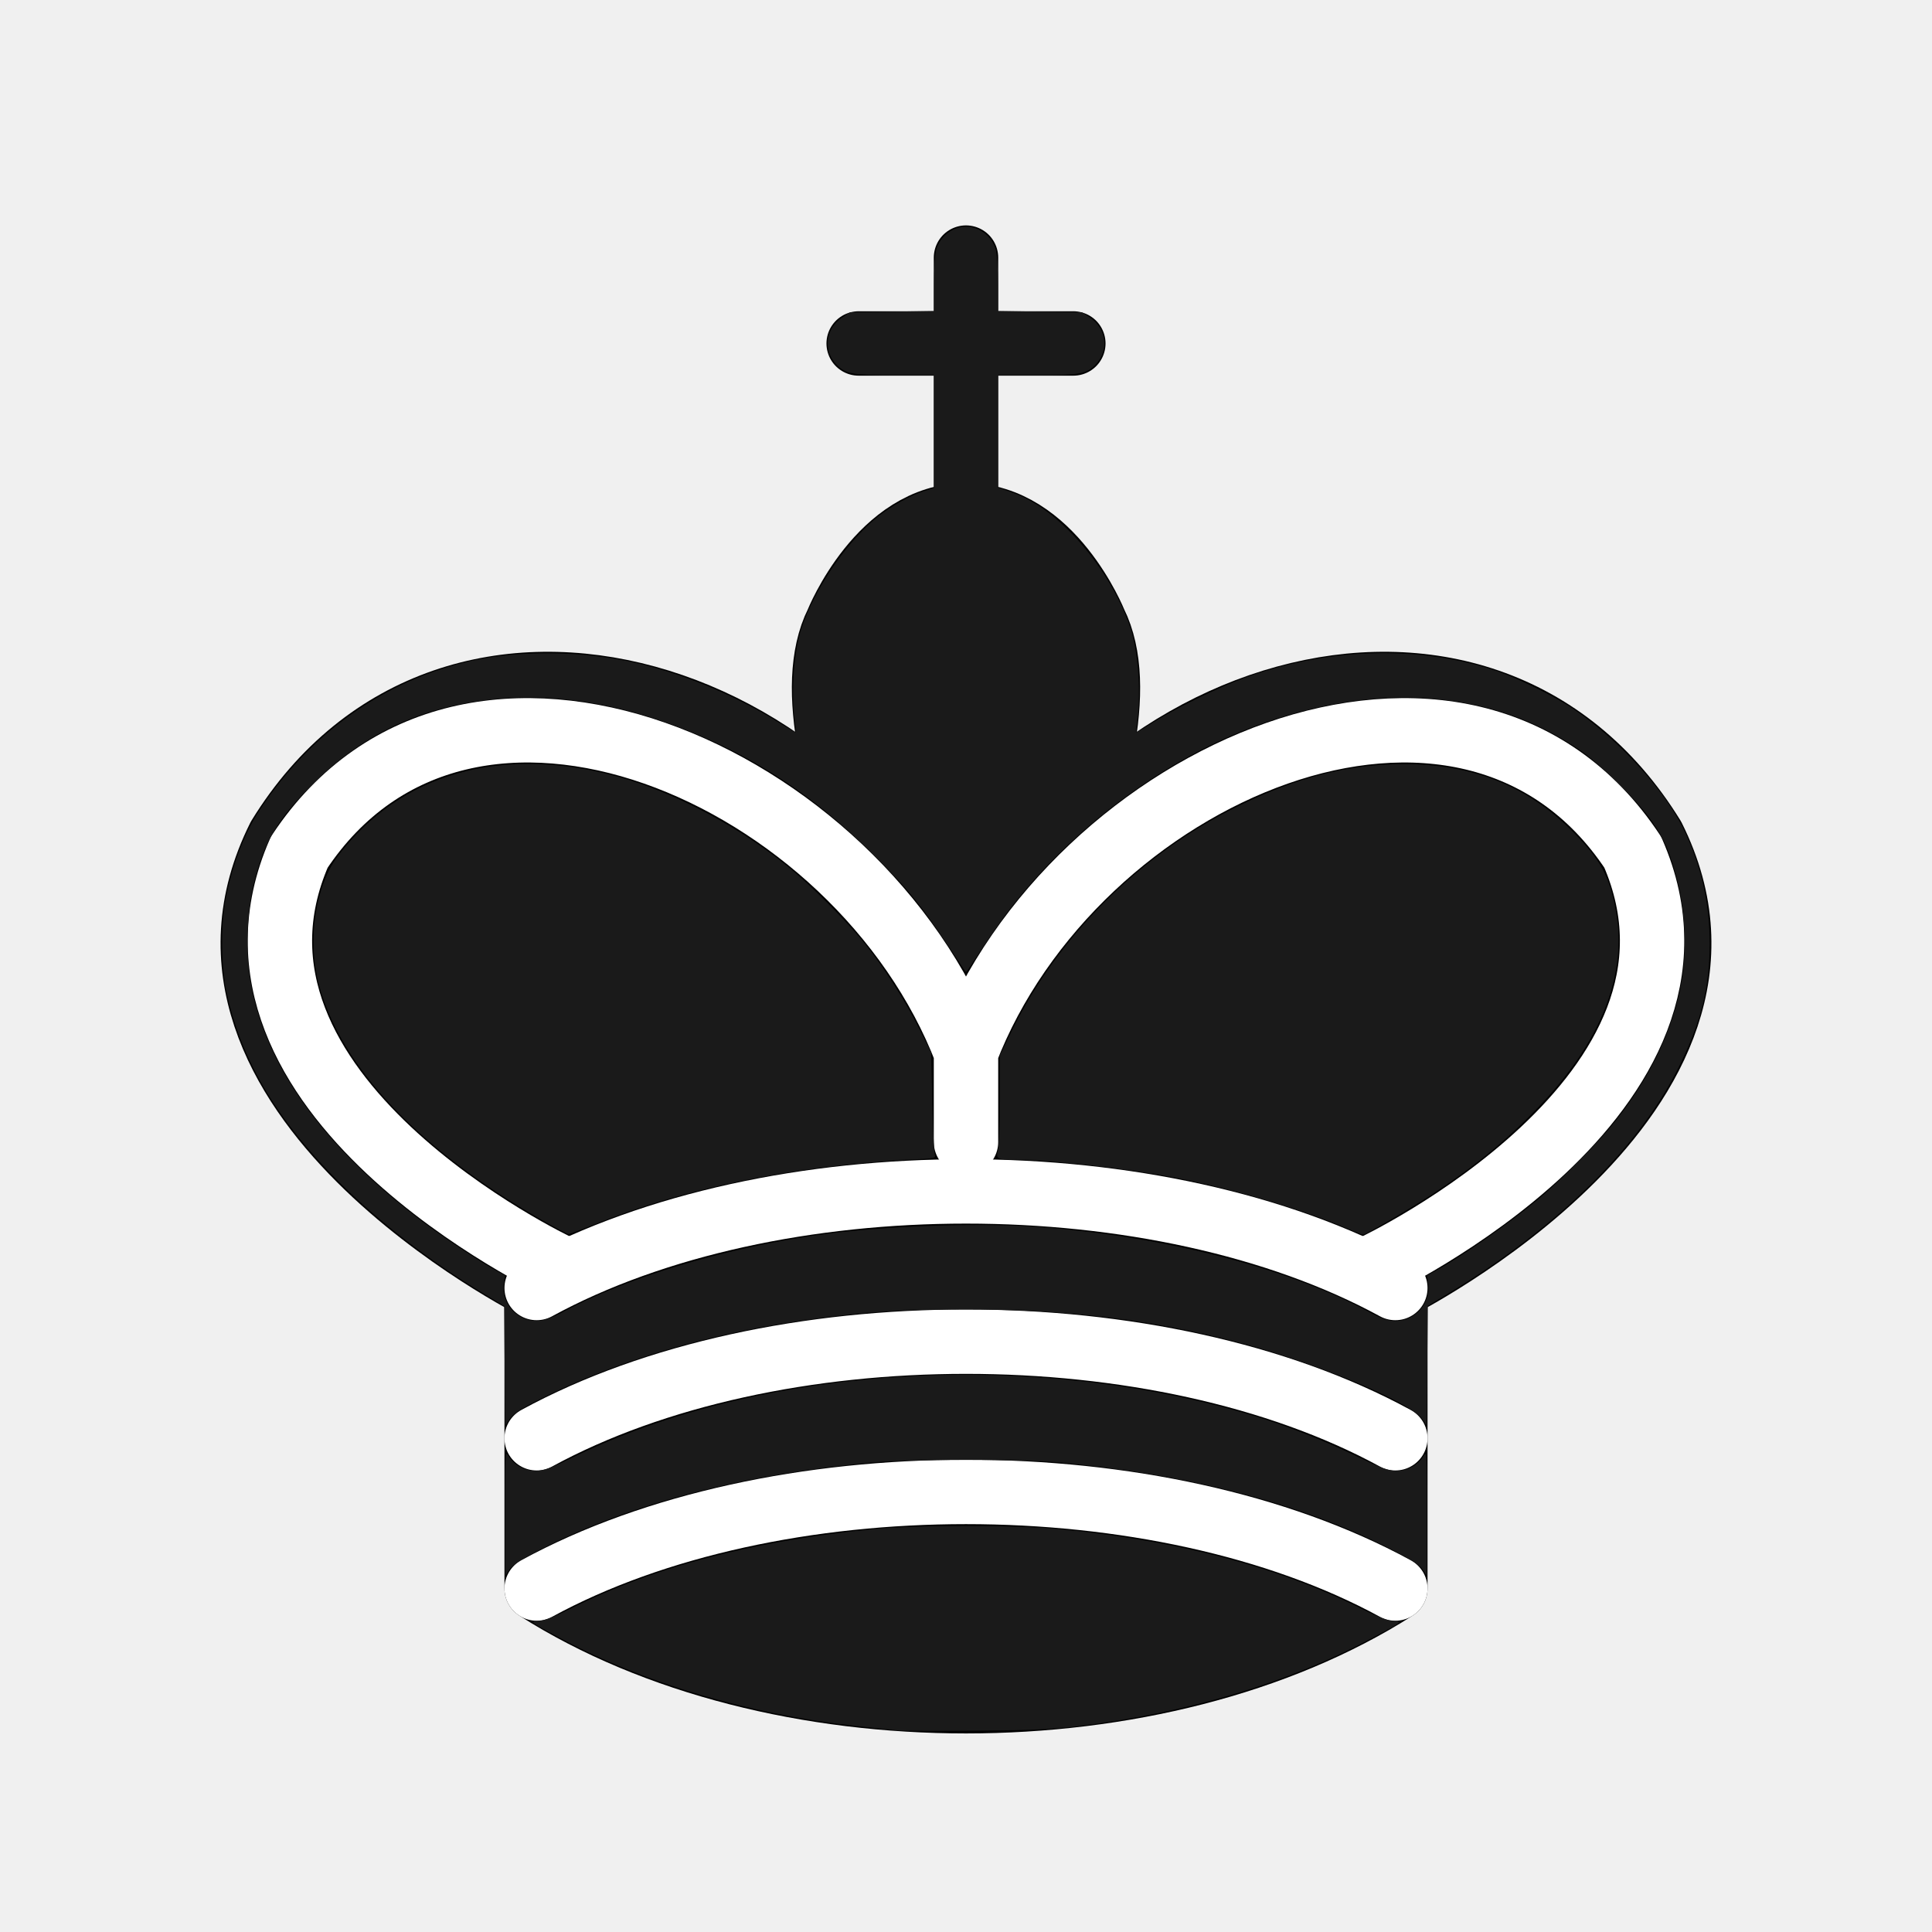
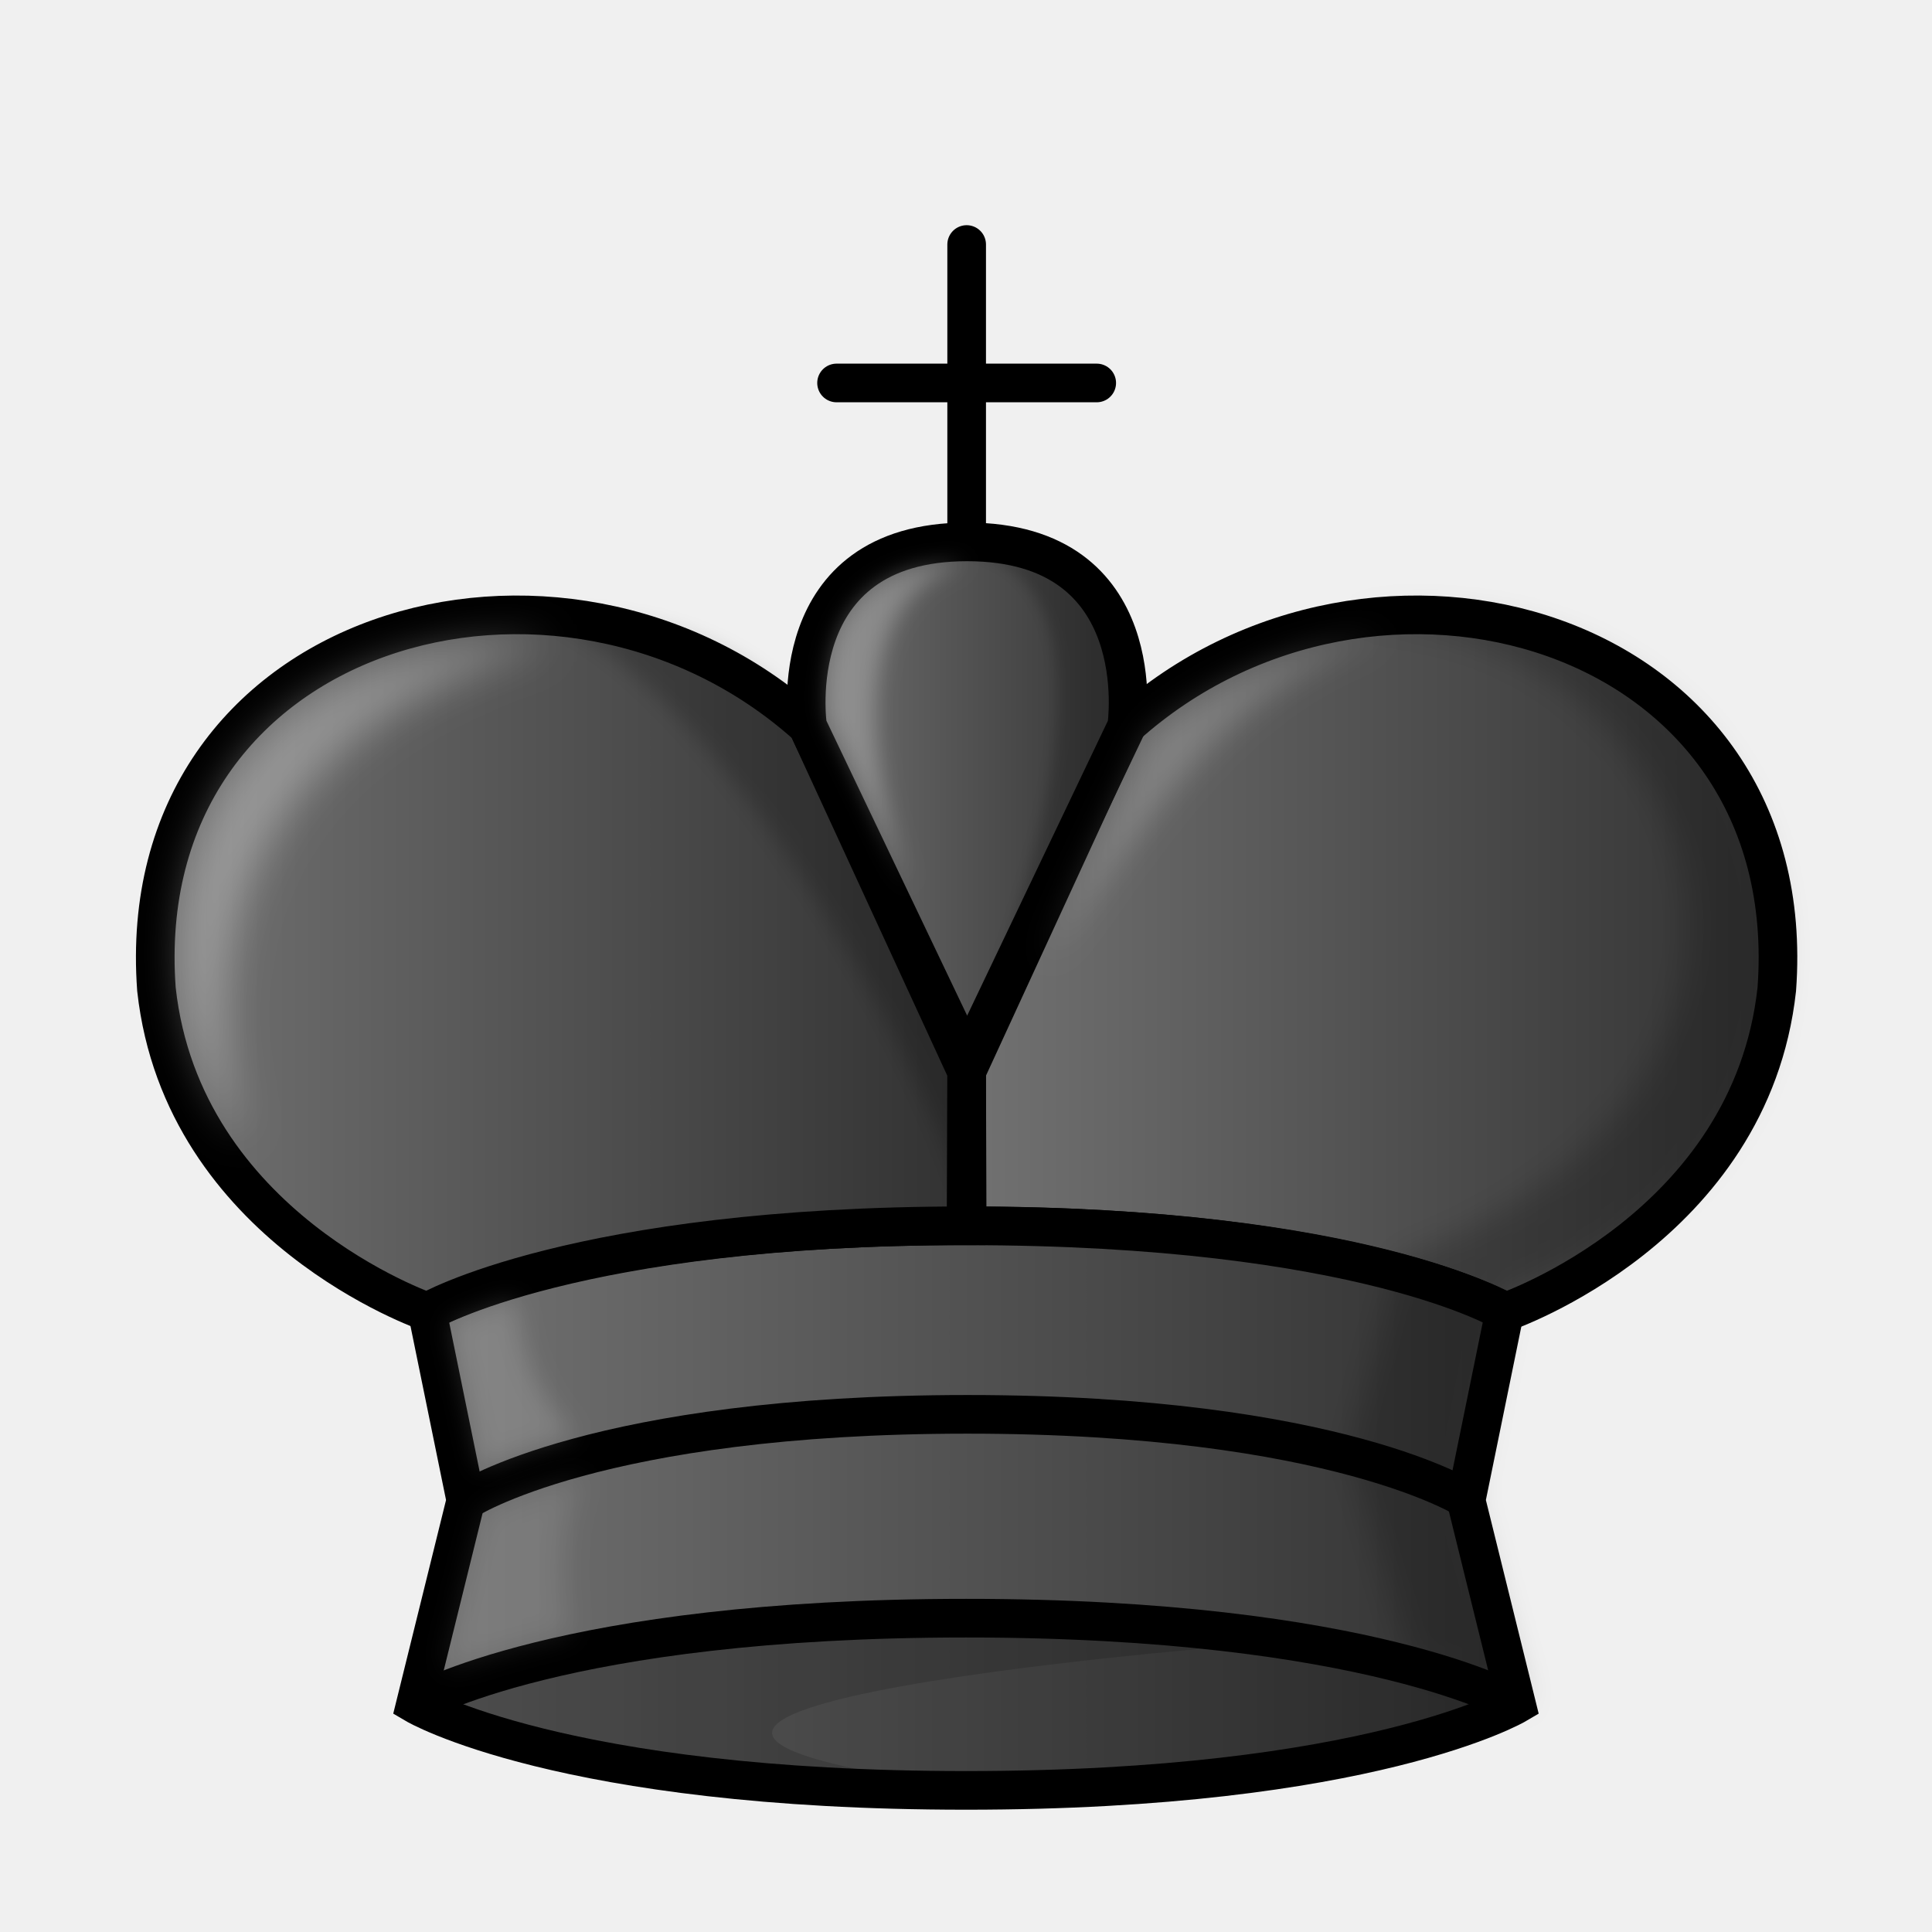
- <svg xmlns="http://www.w3.org/2000/svg" version="1.1" width="45" height="45" id="svg15">
-   <defs id="defs19" />
-   <g style="fill:none;fill-opacity:1;fill-rule:evenodd;stroke:#000000;stroke-width:1.5;stroke-linecap:round;stroke-linejoin:round;stroke-miterlimit:4;stroke-dasharray:none;stroke-opacity:1" id="g13">
-     <path d="M 22.5,11.63 V 6" style="fill:none;stroke:#000000;stroke-linejoin:miter" id="path6570" />
-     <path d="m 22.5,25 c 0,0 4.5,-7.5 3,-10.5 0,0 -1,-2.5 -3,-2.5 -2,0 -3,2.5 -3,2.5 -1.5,3 3,10.5 3,10.5" style="fill:#000000;fill-opacity:1;stroke-linecap:butt;stroke-linejoin:miter" id="path3" />
-     <path d="m 12.5,37 c 5.5,3.5 14.5,3.5 20,0 v -7 c 0,0 9,-4.5 6,-10.5 -4,-6.5 -13.5,-3.5 -16,4 V 27 23.5 C 20,16 10.5,13 6.5,19.5 c -3,6 6,10.5 6,10.5 v 7" style="fill:#000000;stroke:#000000" id="path5" />
-     <path d="m 20,8 h 5" style="fill:none;stroke:#000000;stroke-linejoin:miter" id="path7" />
-     <path d="m 32,29.5 c 0,0 8.5,-4 6.03,-9.65 C 34.15,14 25,18 22.5,24.5 v 2.1 -2.1 C 20,18 10.85,14 6.97,19.85 4.5,25.5 13,29.5 13,29.5" style="fill:none;stroke:#ffffff" id="path9" />
-     <path d="m 12.5,30 c 5.5,-3 14.5,-3 20,0 m -20,3.5 c 5.5,-3 14.5,-3 20,0 m -20,3.5 c 5.5,-3 14.5,-3 20,0" style="fill:none;stroke:#ffffff" id="path11" />
-   </g>
-   <path style="fill:#1a1a1a;stroke-width:0.044" d="M 12.595,28.401 C 9.75,26.763 7.936,24.843 7.426,22.93 7.15,21.893 7.343,20.624 7.884,19.918 c 1.453,-1.897 3.765,-2.559 6.444,-1.846 1.375,0.366 2.975,1.222 4.163,2.228 0.526,0.445 1.302,1.237 1.686,1.719 0.424,0.533 0.925,1.321 1.234,1.94 l 0.278,0.557 0.026,1.139 c 0.014,0.627 0.04,1.181 0.058,1.231 0.031,0.09 0.017,0.093 -0.552,0.123 -2.714,0.143 -5.265,0.663 -7.339,1.496 -0.327,0.131 -0.617,0.239 -0.645,0.238 -0.027,-3.51e-4 -0.317,-0.155 -0.644,-0.343 z" id="path239" />
-   <path style="fill:#1a1a1a;stroke-width:0.044" d="m 11.755,31.815 -0.012,-1.395 -0.504,-0.306 C 9.997,29.361 8.824,28.454 7.906,27.54 6.445,26.085 5.606,24.67 5.273,23.096 c -0.124,-0.583 -0.133,-1.577 -0.02,-2.15 0.161,-0.819 0.448,-1.561 0.82,-2.118 1.162,-1.74 2.808,-2.918 4.75,-3.4 1.079,-0.268 2.476,-0.284 3.724,-0.044 1.161,0.224 2.517,0.769 3.588,1.441 0.214,0.134 0.394,0.239 0.399,0.232 0.006,-0.007 -0.005,-0.131 -0.024,-0.276 -0.088,-0.685 -0.019,-1.62 0.16,-2.156 0.314,-0.94 1.094,-2.066 1.817,-2.622 0.303,-0.233 0.735,-0.469 1.038,-0.566 l 0.23,-0.074 V 10.052 8.741 L 20.868,8.741 C 19.877,8.741 19.7,8.71 19.494,8.504 19.162,8.172 19.219,7.658 19.617,7.394 l 0.182,-0.12 0.978,-0.015 0.978,-0.015 2.63e-4,-0.621 c 1.16e-4,-0.341 0.022,-0.7 0.048,-0.796 0.086,-0.318 0.379,-0.548 0.697,-0.548 0.318,0 0.61,0.23 0.697,0.548 0.026,0.096 0.048,0.455 0.048,0.796 l 2.44e-4,0.621 0.978,0.015 0.978,0.015 0.182,0.12 c 0.398,0.264 0.455,0.778 0.123,1.11 -0.206,0.206 -0.384,0.237 -1.374,0.237 L 23.245,8.741 v 1.308 1.308 l 0.266,0.091 c 0.492,0.168 0.907,0.441 1.38,0.907 0.629,0.621 1.177,1.485 1.439,2.269 0.179,0.536 0.249,1.471 0.16,2.156 -0.019,0.145 -0.029,0.269 -0.024,0.276 0.006,0.007 0.185,-0.098 0.399,-0.234 0.485,-0.307 1.476,-0.793 2.054,-1.008 1.946,-0.722 4.044,-0.797 5.871,-0.21 0.499,0.16 1.426,0.614 1.862,0.911 1.11,0.757 2.193,1.966 2.627,2.934 0.373,0.831 0.545,1.638 0.542,2.545 -0.003,1.003 -0.184,1.751 -0.67,2.76 -0.92,1.913 -2.815,3.793 -5.414,5.371 l -0.482,0.293 -0.012,1.395 -0.012,1.395 -0.108,-0.159 C 32.861,32.661 30.638,31.733 28.853,31.268 26.803,30.733 24.878,30.5 22.5,30.5 c -1.506,0 -2.235,0.045 -3.539,0.219 -2.415,0.323 -4.629,0.977 -6.464,1.911 -0.394,0.2 -0.542,0.3 -0.624,0.421 l -0.108,0.159 z m 1.341,-1.248 c 1.439,-0.787 3.74,-1.486 5.921,-1.798 1.542,-0.221 3.866,-0.3 5.324,-0.181 2.898,0.236 5.719,0.974 7.558,1.976 0.366,0.199 0.559,0.242 0.802,0.177 0.375,-0.101 0.617,-0.464 0.562,-0.844 l -0.027,-0.188 0.23,-0.126 c 0.598,-0.328 1.671,-1.078 2.355,-1.645 0.468,-0.388 1.269,-1.184 1.657,-1.646 0.911,-1.086 1.505,-2.302 1.698,-3.478 0.113,-0.687 0.071,-1.616 -0.102,-2.284 -0.177,-0.683 -0.312,-0.995 -0.611,-1.417 -0.349,-0.493 -1.175,-1.306 -1.664,-1.64 -1.044,-0.712 -2.134,-1.09 -3.46,-1.202 -1.768,-0.149 -3.865,0.357 -5.693,1.373 -1.445,0.803 -2.772,1.898 -3.818,3.149 -0.385,0.461 -0.6,0.762 -1.272,1.779 -0.054,0.081 -0.056,0.081 -0.11,-8.8e-5 -0.97,-1.472 -1.213,-1.779 -2.113,-2.677 -1.49,-1.487 -3.109,-2.499 -5.019,-3.136 -1.245,-0.416 -2.505,-0.584 -3.651,-0.488 -1.776,0.149 -3.176,0.788 -4.389,2.002 -0.818,0.819 -1.115,1.322 -1.362,2.306 -0.156,0.623 -0.194,1.585 -0.087,2.234 0.325,1.977 1.689,3.889 4.037,5.657 0.478,0.36 1.304,0.909 1.673,1.112 l 0.23,0.126 -0.027,0.188 c -0.072,0.498 0.347,0.923 0.854,0.864 0.105,-0.012 0.332,-0.099 0.504,-0.193 z" id="path241" />
-   <path style="fill:#1a1a1a;stroke-width:0.044" d="m 31.263,28.566 c -1.043,-0.434 -2.574,-0.881 -3.884,-1.134 -1.123,-0.216 -2.922,-0.419 -3.738,-0.42 -0.414,-8.37e-4 -0.453,-0.023 -0.396,-0.22 0.024,-0.083 0.043,-0.614 0.043,-1.181 l 2.05e-4,-1.03 0.255,-0.526 c 1.085,-2.235 3.015,-4.16 5.287,-5.275 1.378,-0.677 2.574,-0.981 3.856,-0.983 1.621,-0.002 2.906,0.515 3.97,1.596 0.627,0.636 0.842,1.037 0.983,1.826 0.267,1.497 -0.352,3.056 -1.821,4.582 -0.741,0.77 -1.466,1.365 -2.455,2.013 -0.485,0.318 -1.575,0.956 -1.62,0.948 -0.012,-0.002 -0.229,-0.09 -0.482,-0.196 z" id="path243" />
-   <path style="fill:#1a1a1a;stroke-width:0.044" d="m 11.765,35.246 c 1.63e-4,-1.455 6.61e-4,-1.463 0.083,-1.327 0.129,0.211 0.378,0.343 0.638,0.34 0.181,-0.003 0.335,-0.059 0.856,-0.314 4.379,-2.14 10.602,-2.53 15.796,-0.989 0.765,0.227 1.7,0.593 2.476,0.97 0.559,0.271 0.718,0.33 0.9,0.333 0.261,0.004 0.51,-0.129 0.638,-0.34 0.082,-0.135 0.083,-0.127 0.083,1.327 l 1.75e-4,1.463 -0.099,-0.149 c -0.075,-0.114 -0.243,-0.223 -0.712,-0.463 -2.093,-1.073 -4.716,-1.758 -7.799,-2.038 -0.803,-0.073 -3.448,-0.073 -4.25,0 -3.084,0.28 -5.706,0.966 -7.799,2.038 -0.469,0.24 -0.637,0.349 -0.712,0.463 l -0.099,0.149 z" id="path245" />
-   <path style="fill:#1a1a1a;stroke-width:0.044" d="m 20.923,40.306 c -0.108,-0.009 -0.558,-0.057 -0.999,-0.106 -2.465,-0.271 -4.898,-0.991 -6.832,-2.022 -0.763,-0.406 -0.772,-0.414 -0.544,-0.422 0.124,-0.005 0.348,-0.091 0.712,-0.273 1.962,-0.983 4.216,-1.58 7.049,-1.866 1.001,-0.101 3.372,-0.101 4.404,0.001 2.749,0.271 5.069,0.885 7,1.852 0.386,0.193 0.615,0.282 0.74,0.287 0.228,0.009 0.219,0.016 -0.544,0.422 -1.913,1.019 -4.25,1.716 -6.801,2.028 -0.604,0.074 -1.052,0.093 -2.366,0.104 -0.892,0.007 -1.71,0.005 -1.818,-0.004 z" id="path247" />
+ <svg xmlns="http://www.w3.org/2000/svg" xmlns:xlink="http://www.w3.org/1999/xlink" width="50mm" height="50mm" clip-rule="evenodd" fill-rule="evenodd" image-rendering="optimizeQuality" shape-rendering="geometricPrecision" text-rendering="geometricPrecision" version="1.1" viewBox="0 0 50 50">
+   <defs>
+     <filter id="filter1894-1" x="-.102" y="-.031" width="1.205" height="1.062" color-interpolation-filters="sRGB">
+       <feGaussianBlur stdDeviation="0.172" />
+     </filter>
+     <linearGradient id="linearGradient2403" x1="9.241" x2="40.761" y1="27.266" y2="27.266" gradientTransform="matrix(1.0155 0 0 1.0103 -.38852 .48153)" gradientUnits="userSpaceOnUse">
+       <stop stop-color="#635f5e" style="stop-color:#737373" offset="0" />
+       <stop stop-color="#131111" style="stop-color:#303030" offset="1" />
+     </linearGradient>
+     <linearGradient id="linearGradient2365" x1="-505.97" x2="-484.22" y1="-408.5" y2="-408.5" gradientTransform="matrix(1.0113 0 0 1.0008 536.22 433.79)" gradientUnits="userSpaceOnUse" xlink:href="#linearGradient2403" />
+     <linearGradient id="linearGradient2367" x1="-520.15" x2="-490.84" y1="-394.44" y2="-394.44" gradientTransform="matrix(1.0113 0 0 1.0008 536.22 433.79)" gradientUnits="userSpaceOnUse" xlink:href="#linearGradient2403" />
+     <linearGradient id="linearGradient2369" x1="-526.74" x2="-504.98" y1="-408.5" y2="-408.5" gradientTransform="matrix(1.0113 0 0 1.0008 536.22 433.79)" gradientUnits="userSpaceOnUse" xlink:href="#linearGradient2403" />
+     <filter id="filter1644-2-3-9-5" x="-.085" y="-.033" width="1.169" height="1.067" color-interpolation-filters="sRGB">
+       <feGaussianBlur stdDeviation="0.392" />
+     </filter>
+     <linearGradient id="linearGradient2371" x1="-510.08" x2="-500.85" y1="-412.72" y2="-412.72" gradientTransform="matrix(1.0113 0 0 1.0008 536.22 433.79)" gradientUnits="userSpaceOnUse" xlink:href="#linearGradient2403" />
+     <filter id="filter1894-1-5-5-2" x="-.102" y="-.031" width="1.205" height="1.062" color-interpolation-filters="sRGB">
+       <feGaussianBlur stdDeviation="0.172" />
+     </filter>
+     <filter id="filter1898-0-4-1-9" x="-.058" y="-.041" width="1.117" height="1.081" color-interpolation-filters="sRGB">
+       <feGaussianBlur stdDeviation="0.258" />
+     </filter>
+     <filter id="filter2385" x="-.127" y="-.094" width="1.253" height="1.188" style="color-interpolation-filters:sRGB">
+       <feGaussianBlur stdDeviation="0.508" />
+     </filter>
+     <filter id="filter2393" x="-.182" y="-.077" width="1.363" height="1.154" style="color-interpolation-filters:sRGB">
+       <feGaussianBlur stdDeviation="0.271" />
+     </filter>
+     <filter id="filter2389" x="-.106" y="-.11" width="1.212" height="1.221" style="color-interpolation-filters:sRGB">
+       <feGaussianBlur stdDeviation="0.391" />
+     </filter>
+     <filter id="filter2377" x="-.229" y="-.165" width="1.458" height="1.331" style="color-interpolation-filters:sRGB">
+       <feGaussianBlur stdDeviation="0.342" />
+     </filter>
+     <filter id="filter2373" x="-.227" y="-.166" width="1.454" height="1.333" style="color-interpolation-filters:sRGB">
+       <feGaussianBlur stdDeviation="0.305" />
+     </filter>
+   </defs>
+   <path d="m29.132 18.792c6.387-5.741 17.544-2.606 16.851 6.812-0.679 6.17-7.013 8.347-7.013 8.347s-3.827-2.228-13.94-2.228l-0.014-3.993z" fill="url(#linearGradient2758)" fill-rule="evenodd" style="clip-rule:evenodd;fill:url(#linearGradient2365);image-rendering:optimizeQuality;shape-rendering:geometricPrecision;stroke:#000000" />
+   <path d="m37.942 38.831 1.304 5.276s-3.779 2.228-14.247 2.228c-10.468-2e-4 -14.247-2.228-14.247-2.228l1.304-5.276-0.997-4.878s3.645-2.228 13.941-2.228c10.295-9e-5 13.939 2.228 13.939 2.228z" fill="url(#linearGradient2760)" fill-rule="evenodd" style="clip-rule:evenodd;fill:url(#linearGradient2367);image-rendering:optimizeQuality;shape-rendering:geometricPrecision;stroke:#000000" />
+   <path d="m10.754 44.106s3.779-2.228 14.248-2.228c10.469-8e-5 14.248 2.228 14.248 2.228" fill="none" image-rendering="optimizeQuality" style="clip-rule:evenodd;fill-rule:evenodd;shape-rendering:geometricPrecision;stroke:#000000" />
+   <path d="m12.058 38.831s3.394-2.228 12.978-2.228c9.584-9e-5 12.977 2.228 12.977 2.228" fill="none" image-rendering="optimizeQuality" style="clip-rule:evenodd;fill-rule:evenodd;shape-rendering:geometricPrecision;stroke:#000000" />
+   <path d="m20.9 18.792c-6.387-5.741-17.544-2.606-16.851 6.812 0.679 6.17 7.013 8.347 7.013 8.347s3.827-2.228 13.94-2.228l0.014-3.993z" fill="url(#linearGradient2762)" stroke="#000000" style="clip-rule:evenodd;fill-rule:evenodd;fill:url(#linearGradient2369);image-rendering:optimizeQuality;shape-rendering:geometricPrecision" />
+   <path d="m21.65 9.911h6.733m-3.366-3.583v7.981" fill="#59917a" image-rendering="optimizeQuality" stroke="#000000" stroke-linecap="round" stroke-linejoin="round" style="clip-rule:evenodd;fill-rule:evenodd;shape-rendering:geometricPrecision" />
+   <path transform="matrix(1.0113 0 0 1.0008 536.22 433.79)" d="m-494.08-417.53c-0.555 4e-3 -1.133 0.051-1.732 0.146 9.088-0.224 13.443 11.958 1.394 16.485l-1.272 4.958 1.526 5.482 2.961 1.105-1.489-5.468 0.987-5.207s6.273-1.782 6.934-7.821c0.506-4.624-2.547-9.727-9.309-9.679z" filter="url(#filter1644-2)" image-rendering="optimizeQuality" opacity=".25" style="clip-rule:evenodd;fill-rule:evenodd;filter:url(#filter1644-2-3-9-5);mix-blend-mode:normal;opacity:.2;shape-rendering:geometricPrecision" />
+   <path d="m20.9 18.792 4.13 8.653 4.13-8.653s0.703-4.768-4.13-4.768c-4.833 0-4.13 4.768-4.13 4.768z" fill="url(#linearGradient2764)" image-rendering="optimizeQuality" stroke="#000000" stroke-linejoin="round" style="clip-rule:evenodd;fill-rule:evenodd;fill:url(#linearGradient2371);shape-rendering:geometricPrecision" />
+   <path transform="matrix(1.0113 0 0 1.0008 536.22 433.79)" d="m-505.48-419.2c4.757 0.97 0.867 10.52 0.016 13.186 0.024 0.025 3.078-5.404 4.02-8.913 0.089-4.505-3.867-4.393-4.036-4.273z" filter="url(#filter1894-1)" image-rendering="optimizeQuality" opacity=".25" style="clip-rule:evenodd;fill-rule:evenodd;filter:url(#filter1894-1-5-5-2);mix-blend-mode:normal;opacity:.2;shape-rendering:geometricPrecision" />
+   <path transform="matrix(1.0113 0 0 1.0008 536.22 433.79)" d="m-505.49-402.26-9.1e-4 -0.075c9.1e-4 0.075 0.016-3.395 0.016-3.395s-2.681-6.896-4.052-8.914c-1.333-1.964-3.778-2.929-6.565-2.784 3.972 1.765 8.937 10.029 10.602 15.169z" filter="url(#filter1898-0)" image-rendering="optimizeQuality" opacity=".25" style="clip-rule:evenodd;fill-rule:evenodd;filter:url(#filter1898-0-4-1-9);mix-blend-mode:normal;opacity:.2;shape-rendering:geometricPrecision" />
+   <path d="m6.314 29.527c-1.196-1.647-2.011-3.85-1.446-6.636 1.437-7.074 9.457-6.296 9.457-6.296-11.595 3.468-7.872 12.962-8.011 12.932z" style="clip-rule:evenodd;fill-rule:evenodd;fill:#ffffff;filter:url(#filter2385);image-rendering:optimizeQuality;opacity:.3;shape-rendering:geometricPrecision" />
+   <path d="m23.57 23.025-2.114-4.402s-0.691-4.12 3.54-4.056c-4.213 1.331-1.427 8.459-1.427 8.459z" style="clip-rule:evenodd;fill-rule:evenodd;fill:#ffffff;filter:url(#filter2393);image-rendering:optimizeQuality;opacity:.25;shape-rendering:geometricPrecision" />
+   <path d="m27.026 24.959 2.752-5.929s2.447-2.224 6.116-2.571c-3.947 1.032-6.33 4.875-8.868 8.5z" style="clip-rule:evenodd;fill-rule:evenodd;fill:#ffffff;filter:url(#filter2389);image-rendering:optimizeQuality;opacity:.2;shape-rendering:geometricPrecision" />
+   <path d="m25.318 41.924c-10.311 1e-4 -14.564 2.183-14.564 2.183s4.253 2.183 14.564 2.183h0.021c-15.441-1.99 7.315-3.803 8.284-3.811-2.173-0.316-4.917-0.554-8.305-0.554z" image-rendering="optimizeQuality" opacity=".2" style="clip-rule:evenodd;fill-rule:evenodd;opacity:.15;shape-rendering:geometricPrecision" />
+   <path d="m25 46.296c-9.241 8e-5 -13.744-2.209-13.744-2.209s4.503-2.209 13.744-2.209c9.241-8e-5 13.744 2.209 13.744 2.209s-4.503 2.209-13.744 2.209z" image-rendering="optimizeQuality" opacity=".2" stroke="#000000" style="clip-rule:evenodd;fill-rule:evenodd;opacity:.2;shape-rendering:geometricPrecision;stroke-width:0" />
+   <path d="m12.528 39.169c0.85-0.45 1.729-0.643 2.593-0.962-0.588 0.841-0.634 2.724-0.357 4.062 0 0-0.892 0.124-3.232 0.904z" fill="#ffffff" image-rendering="optimizeQuality" opacity=".7" style="clip-rule:evenodd;fill-rule:evenodd;filter:url(#filter2377);opacity:.1;shape-rendering:geometricPrecision" />
+   <path d="m12.464 38.021s0.301-0.288 2.416-0.877c-1.591-1.601-1.4-3.446-1.575-3.516-0.567 0.168-1.112 0.389-1.65 0.627z" fill="#ffffff" image-rendering="optimizeQuality" opacity=".9" style="clip-rule:evenodd;fill-rule:evenodd;filter:url(#filter2373);opacity:.15;shape-rendering:geometricPrecision" />
</svg>
